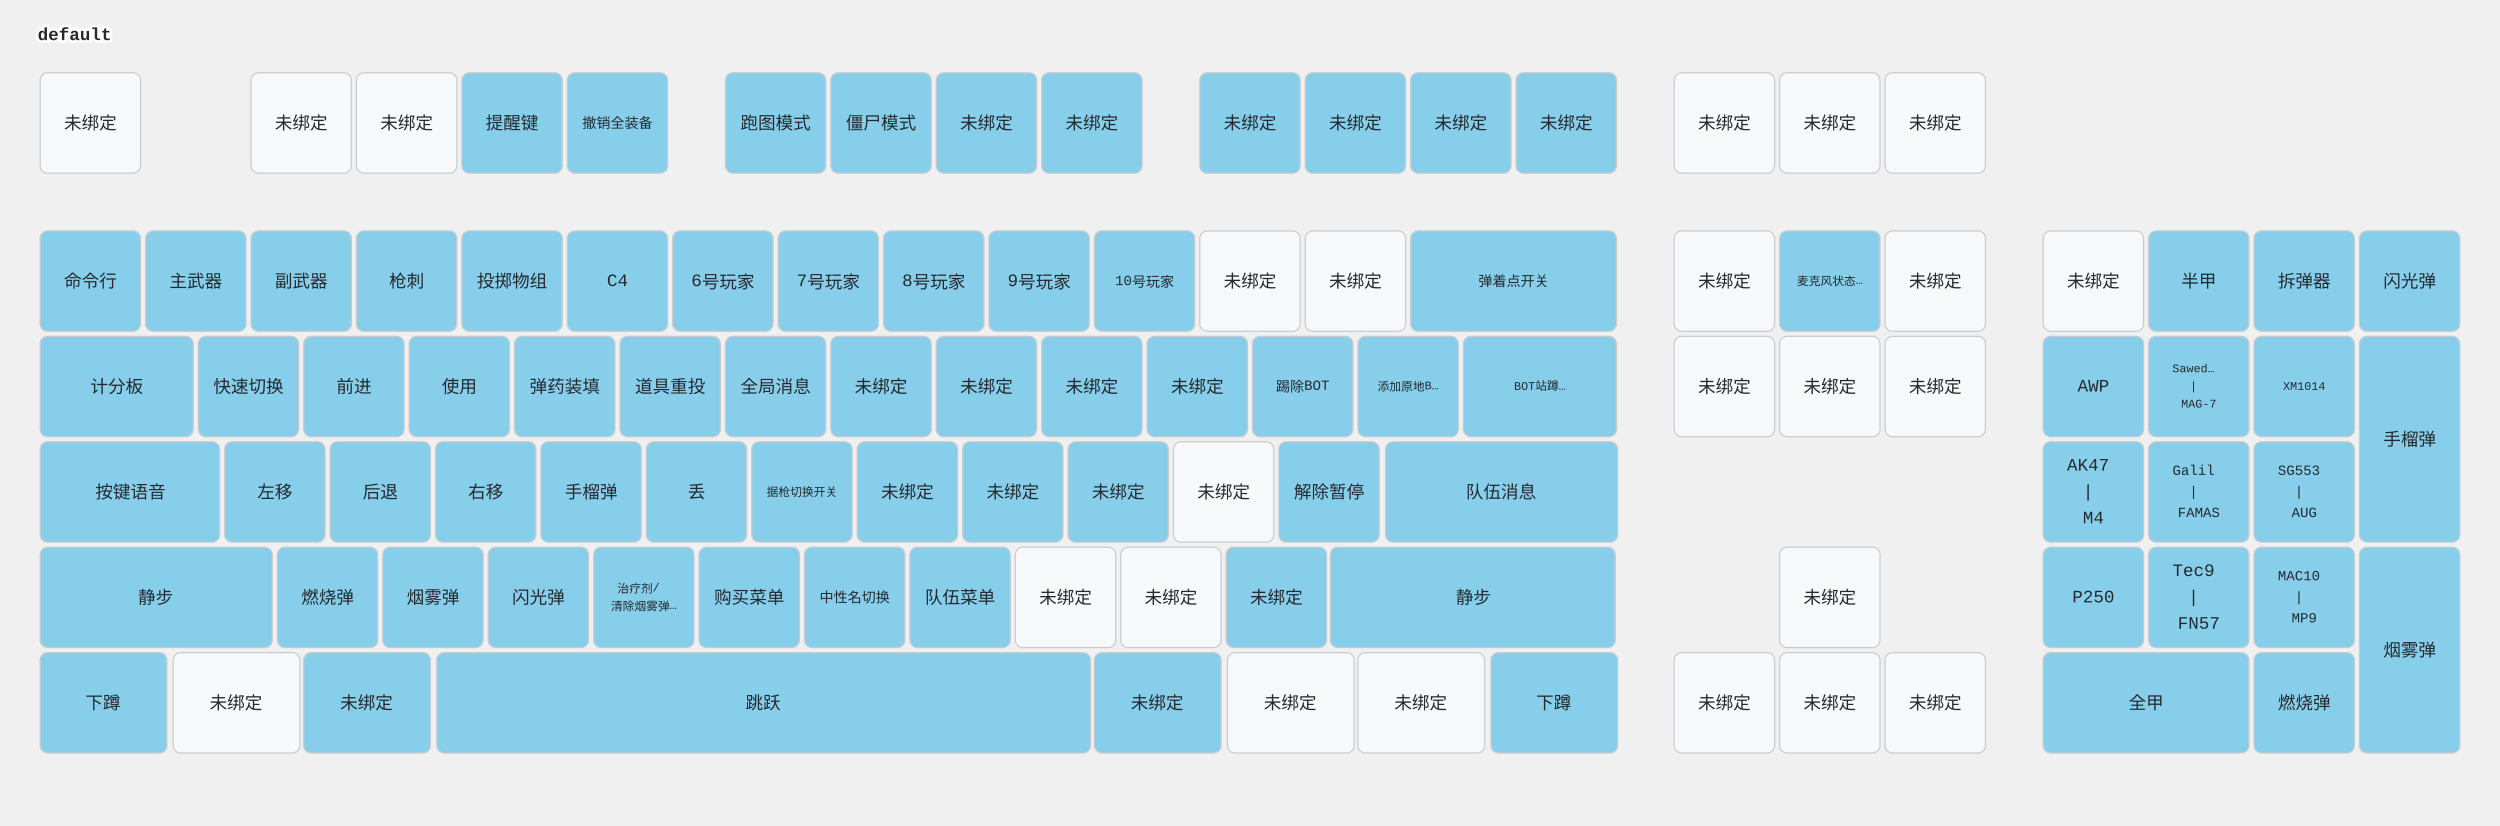
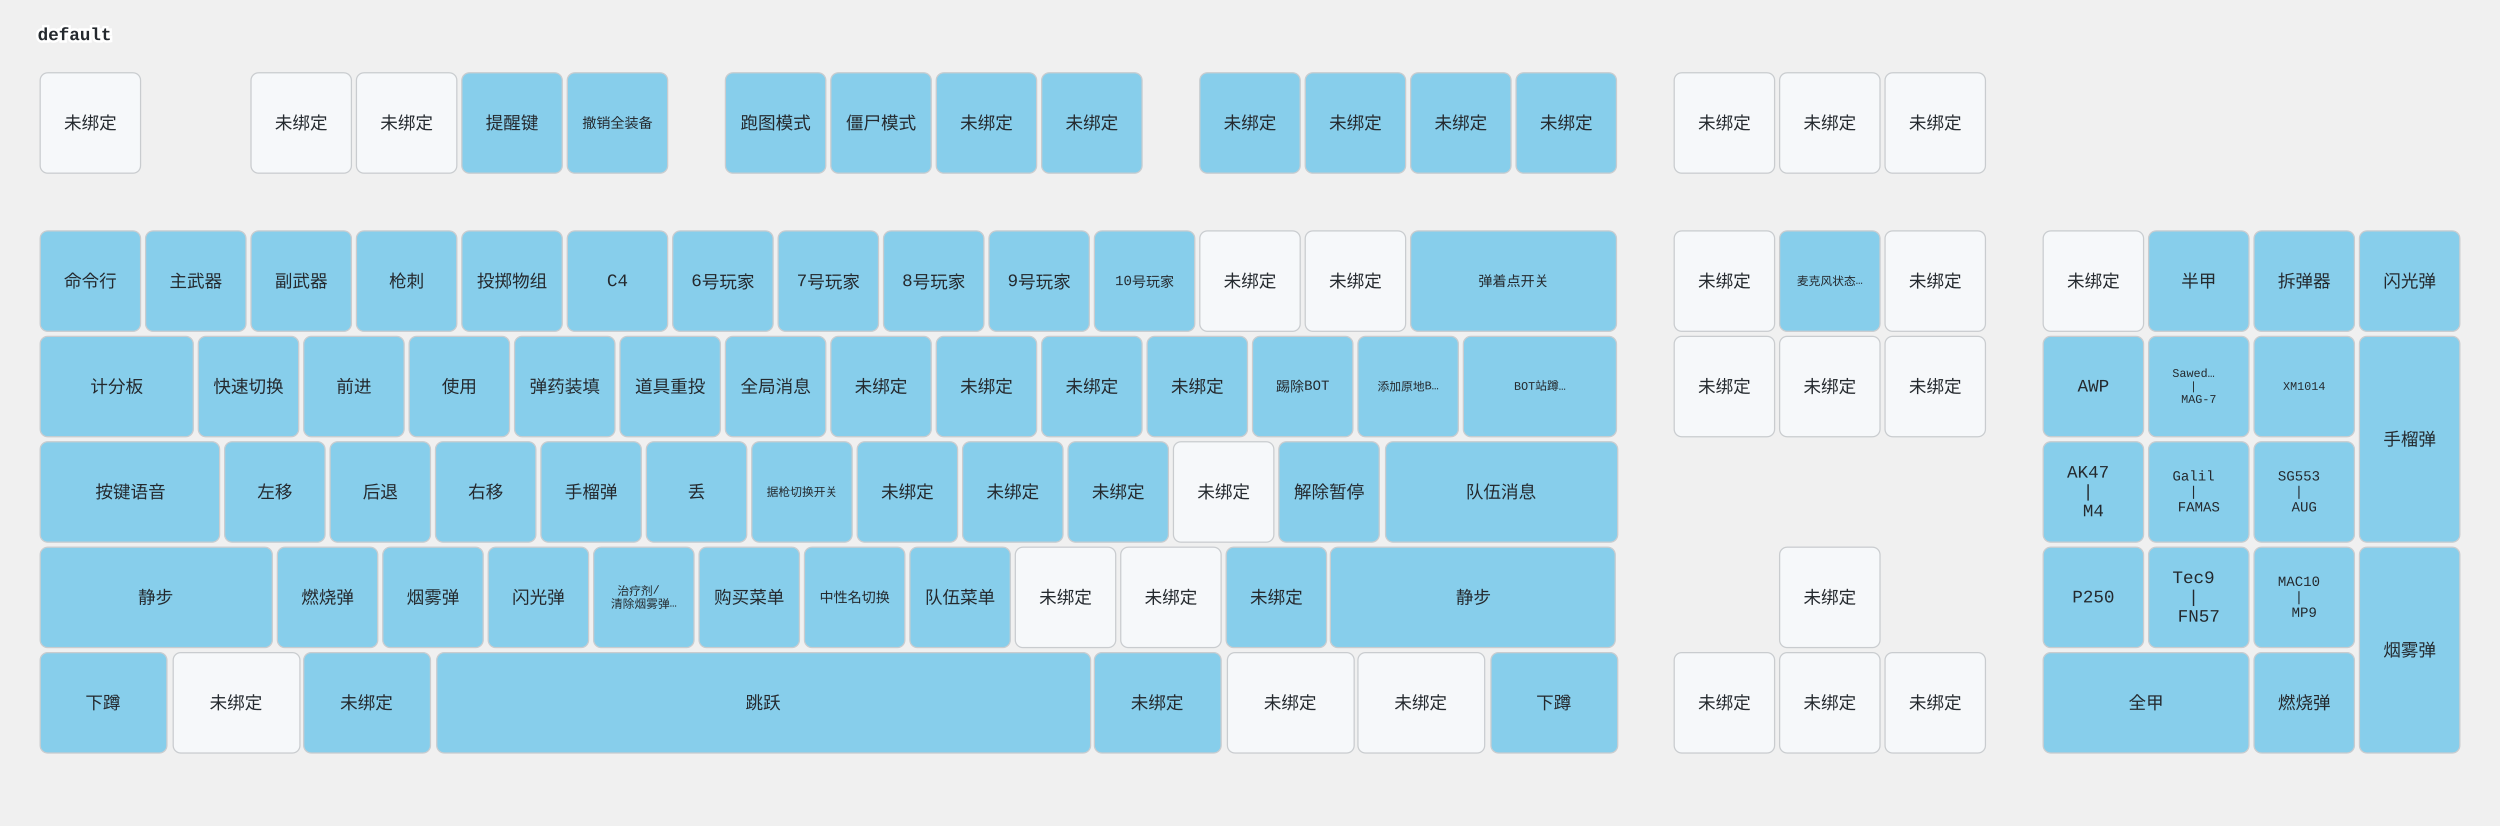
<svg xmlns="http://www.w3.org/2000/svg" width="1992" height="658" viewBox="0 0 1992 658" class="keymap">
  <style>/* inherit to force styles through use tags */
svg path {
    fill: inherit;
}

/* font and background color specifications */
svg.keymap {
    font-family: SFMono-Regular,Consolas,Liberation Mono,Menlo,monospace;
    font-size: 14px;
    font-kerning: normal;
    text-rendering: optimizeLegibility;
    fill: #24292e;
}

/* default key styling */
rect.key {
    fill: #f6f8fa;
}

rect.key, rect.combo {
    stroke: #c9cccf;
    stroke-width: 1;
}

/* default key side styling, only used is draw_key_sides is set */
rect.side {
    filter: brightness(90%);
}

/* color accent for combo boxes */
rect.combo, rect.combo-separate {
    fill: #cdf;
}

/* color accent for held keys */
rect.held, rect.combo.held {
    fill: #fdd;
}

/* color accent for ghost (optional) keys */
rect.ghost, rect.combo.ghost {
    stroke-dasharray: 4, 4;
    stroke-width: 2;
}

text {
    text-anchor: middle;
    dominant-baseline: middle;
}

/* styling for layer labels */
text.label {
    font-weight: bold;
    text-anchor: start;
    stroke: white;
    stroke-width: 4;
    paint-order: stroke;
}

/* styling for optional footer */
text.footer {
    text-anchor: end;
    dominant-baseline: auto;
    stroke: white;
    stroke-width: 4;
    paint-order: stroke;
}

/* styling for combo tap, and key non-tap label text */
text.combo, text.hold, text.shifted, text.left, text.right, text.tl, text.tr, text.bl, text.br {
    font-size: 11px;
}

text.hold, text.bl, text.br {
    text-anchor: middle;
    dominant-baseline: auto;
}

text.shifted, text.tl, text.tr {
    text-anchor: middle;
    dominant-baseline: hanging;
}

text.left, text.tl, text.bl {
    text-anchor: start;
}

text.right, text.tr, text.br {
    text-anchor: end;
}

text.layer-activator {
    text-decoration: underline;
}

/* styling for hold/shifted label text in combo box */
text.combo.hold, text.combo.shifted, text.combo.left, text.combo.right {
    font-size: 8px;
}

/* lighter symbol for transparent keys */
text.trans {
    fill: #7b7e81;
}

/* styling for combo dendrons */
path.combo {
    stroke-width: 1;
    stroke: gray;
    fill: none;
}

/* Start Tabler Icons Cleanup */
/* cannot use height/width with glyphs */
.icon-tabler &gt; path {
    fill: inherit;
    stroke: inherit;
    stroke-width: 2;
}
/* hide tabler's default box */
.icon-tabler &gt; path[stroke="none"][fill="none"] {
    visibility: hidden;
}
/* End Tabler Icons Cleanup */

.key .legend {
  font-weight: bold;
}
rect.key.bound {
  fill: #87CEEB;
}</style>
  <g transform="translate(30, 0)" class="layer-default">
    <text x="0" y="28" class="label" id="default">default</text>
    <g transform="translate(0, 56)">
      <g transform="translate(42, 42)" class="key keypos-0">
        <rect rx="6" ry="6" x="-40" y="-40" width="80" height="80" class="key" />
        <text x="0" y="0" class="key tap">未绑定</text>
      </g>
      <g transform="translate(210, 42)" class="key keypos-1">
        <rect rx="6" ry="6" x="-40" y="-40" width="80" height="80" class="key" />
        <text x="0" y="0" class="key tap">未绑定</text>
      </g>
      <g transform="translate(294, 42)" class="key keypos-2">
        <rect rx="6" ry="6" x="-40" y="-40" width="80" height="80" class="key" />
        <text x="0" y="0" class="key tap">未绑定</text>
      </g>
      <g transform="translate(378, 42)" class="key bound keypos-3">
        <rect rx="6" ry="6" x="-40" y="-40" width="80" height="80" class="key bound" />
        <text x="0" y="0" class="key bound tap">提醒键</text>
      </g>
      <g transform="translate(462, 42)" class="key bound keypos-4">
        <rect rx="6" ry="6" x="-40" y="-40" width="80" height="80" class="key bound" />
        <text x="0" y="0" class="key bound tap">
          <tspan style="font-size: 80%">撤销全装备</tspan>
        </text>
      </g>
      <g transform="translate(588, 42)" class="key bound keypos-5">
        <rect rx="6" ry="6" x="-40" y="-40" width="80" height="80" class="key bound" />
        <text x="0" y="0" class="key bound tap">跑图模式</text>
      </g>
      <g transform="translate(672, 42)" class="key bound keypos-6">
        <rect rx="6" ry="6" x="-40" y="-40" width="80" height="80" class="key bound" />
        <text x="0" y="0" class="key bound tap">僵尸模式</text>
      </g>
      <g transform="translate(756, 42)" class="key bound keypos-7">
        <rect rx="6" ry="6" x="-40" y="-40" width="80" height="80" class="key bound" />
        <text x="0" y="0" class="key bound tap">未绑定</text>
      </g>
      <g transform="translate(840, 42)" class="key bound keypos-8">
        <rect rx="6" ry="6" x="-40" y="-40" width="80" height="80" class="key bound" />
        <text x="0" y="0" class="key bound tap">未绑定</text>
      </g>
      <g transform="translate(966, 42)" class="key bound keypos-9">
        <rect rx="6" ry="6" x="-40" y="-40" width="80" height="80" class="key bound" />
        <text x="0" y="0" class="key bound tap">未绑定</text>
      </g>
      <g transform="translate(1050, 42)" class="key bound keypos-10">
        <rect rx="6" ry="6" x="-40" y="-40" width="80" height="80" class="key bound" />
        <text x="0" y="0" class="key bound tap">未绑定</text>
      </g>
      <g transform="translate(1134, 42)" class="key bound keypos-11">
        <rect rx="6" ry="6" x="-40" y="-40" width="80" height="80" class="key bound" />
        <text x="0" y="0" class="key bound tap">未绑定</text>
      </g>
      <g transform="translate(1218, 42)" class="key bound keypos-12">
        <rect rx="6" ry="6" x="-40" y="-40" width="80" height="80" class="key bound" />
        <text x="0" y="0" class="key bound tap">未绑定</text>
      </g>
      <g transform="translate(1344, 42)" class="key keypos-13">
        <rect rx="6" ry="6" x="-40" y="-40" width="80" height="80" class="key" />
        <text x="0" y="0" class="key tap">未绑定</text>
      </g>
      <g transform="translate(1428, 42)" class="key keypos-14">
        <rect rx="6" ry="6" x="-40" y="-40" width="80" height="80" class="key" />
        <text x="0" y="0" class="key tap">未绑定</text>
      </g>
      <g transform="translate(1512, 42)" class="key keypos-15">
        <rect rx="6" ry="6" x="-40" y="-40" width="80" height="80" class="key" />
        <text x="0" y="0" class="key tap">未绑定</text>
      </g>
      <g transform="translate(42, 168)" class="key bound keypos-16">
        <rect rx="6" ry="6" x="-40" y="-40" width="80" height="80" class="key bound" />
        <text x="0" y="0" class="key bound tap">命令行</text>
      </g>
      <g transform="translate(126, 168)" class="key bound keypos-17">
        <rect rx="6" ry="6" x="-40" y="-40" width="80" height="80" class="key bound" />
        <text x="0" y="0" class="key bound tap">主武器</text>
      </g>
      <g transform="translate(210, 168)" class="key bound keypos-18">
        <rect rx="6" ry="6" x="-40" y="-40" width="80" height="80" class="key bound" />
        <text x="0" y="0" class="key bound tap">副武器</text>
      </g>
      <g transform="translate(294, 168)" class="key bound keypos-19">
        <rect rx="6" ry="6" x="-40" y="-40" width="80" height="80" class="key bound" />
        <text x="0" y="0" class="key bound tap">枪刺</text>
      </g>
      <g transform="translate(378, 168)" class="key bound keypos-20">
        <rect rx="6" ry="6" x="-40" y="-40" width="80" height="80" class="key bound" />
        <text x="0" y="0" class="key bound tap">投掷物组</text>
      </g>
      <g transform="translate(462, 168)" class="key bound keypos-21">
        <rect rx="6" ry="6" x="-40" y="-40" width="80" height="80" class="key bound" />
        <text x="0" y="0" class="key bound tap">C4</text>
      </g>
      <g transform="translate(546, 168)" class="key bound keypos-22">
        <rect rx="6" ry="6" x="-40" y="-40" width="80" height="80" class="key bound" />
        <text x="0" y="0" class="key bound tap">6号玩家</text>
      </g>
      <g transform="translate(630, 168)" class="key bound keypos-23">
        <rect rx="6" ry="6" x="-40" y="-40" width="80" height="80" class="key bound" />
        <text x="0" y="0" class="key bound tap">7号玩家</text>
      </g>
      <g transform="translate(714, 168)" class="key bound keypos-24">
        <rect rx="6" ry="6" x="-40" y="-40" width="80" height="80" class="key bound" />
        <text x="0" y="0" class="key bound tap">8号玩家</text>
      </g>
      <g transform="translate(798, 168)" class="key bound keypos-25">
        <rect rx="6" ry="6" x="-40" y="-40" width="80" height="80" class="key bound" />
        <text x="0" y="0" class="key bound tap">9号玩家</text>
      </g>
      <g transform="translate(882, 168)" class="key bound keypos-26">
        <rect rx="6" ry="6" x="-40" y="-40" width="80" height="80" class="key bound" />
        <text x="0" y="0" class="key bound tap">
          <tspan style="font-size: 80%">10号玩家</tspan>
        </text>
      </g>
      <g transform="translate(966, 168)" class="key keypos-27">
        <rect rx="6" ry="6" x="-40" y="-40" width="80" height="80" class="key" />
        <text x="0" y="0" class="key tap">未绑定</text>
      </g>
      <g transform="translate(1050, 168)" class="key keypos-28">
        <rect rx="6" ry="6" x="-40" y="-40" width="80" height="80" class="key" />
        <text x="0" y="0" class="key tap">未绑定</text>
      </g>
      <g transform="translate(1176, 168)" class="key bound keypos-29">
        <rect rx="6" ry="6" x="-82" y="-40" width="164" height="80" class="key bound" />
        <text x="0" y="0" class="key bound tap">
          <tspan style="font-size: 80%">弹着点开关</tspan>
        </text>
      </g>
      <g transform="translate(1344, 168)" class="key keypos-30">
        <rect rx="6" ry="6" x="-40" y="-40" width="80" height="80" class="key" />
        <text x="0" y="0" class="key tap">未绑定</text>
      </g>
      <g transform="translate(1428, 168)" class="key bound keypos-31">
        <rect rx="6" ry="6" x="-40" y="-40" width="80" height="80" class="key bound" />
        <text x="0" y="0" class="key bound tap">
          <tspan style="font-size: 67%">麦克风状态…</tspan>
        </text>
      </g>
      <g transform="translate(1512, 168)" class="key keypos-32">
        <rect rx="6" ry="6" x="-40" y="-40" width="80" height="80" class="key" />
        <text x="0" y="0" class="key tap">未绑定</text>
      </g>
      <g transform="translate(1638, 168)" class="key keypos-33">
        <rect rx="6" ry="6" x="-40" y="-40" width="80" height="80" class="key" />
        <text x="0" y="0" class="key tap">未绑定</text>
      </g>
      <g transform="translate(1722, 168)" class="key bound keypos-34">
        <rect rx="6" ry="6" x="-40" y="-40" width="80" height="80" class="key bound" />
        <text x="0" y="0" class="key bound tap">半甲</text>
      </g>
      <g transform="translate(1806, 168)" class="key bound keypos-35">
        <rect rx="6" ry="6" x="-40" y="-40" width="80" height="80" class="key bound" />
        <text x="0" y="0" class="key bound tap">拆弹器</text>
      </g>
      <g transform="translate(1890, 168)" class="key bound keypos-36">
        <rect rx="6" ry="6" x="-40" y="-40" width="80" height="80" class="key bound" />
        <text x="0" y="0" class="key bound tap">闪光弹</text>
      </g>
      <g transform="translate(63, 252)" class="key bound keypos-37">
        <rect rx="6" ry="6" x="-61" y="-40" width="122" height="80" class="key bound" />
        <text x="0" y="0" class="key bound tap">计分板</text>
      </g>
      <g transform="translate(168, 252)" class="key bound keypos-38">
        <rect rx="6" ry="6" x="-40" y="-40" width="80" height="80" class="key bound" />
        <text x="0" y="0" class="key bound tap">快速切换</text>
      </g>
      <g transform="translate(252, 252)" class="key bound keypos-39">
        <rect rx="6" ry="6" x="-40" y="-40" width="80" height="80" class="key bound" />
        <text x="0" y="0" class="key bound tap">前进</text>
      </g>
      <g transform="translate(336, 252)" class="key bound keypos-40">
        <rect rx="6" ry="6" x="-40" y="-40" width="80" height="80" class="key bound" />
        <text x="0" y="0" class="key bound tap">使用</text>
      </g>
      <g transform="translate(420, 252)" class="key bound keypos-41">
        <rect rx="6" ry="6" x="-40" y="-40" width="80" height="80" class="key bound" />
        <text x="0" y="0" class="key bound tap">弹药装填</text>
      </g>
      <g transform="translate(504, 252)" class="key bound keypos-42">
        <rect rx="6" ry="6" x="-40" y="-40" width="80" height="80" class="key bound" />
        <text x="0" y="0" class="key bound tap">道具重投</text>
      </g>
      <g transform="translate(588, 252)" class="key bound keypos-43">
        <rect rx="6" ry="6" x="-40" y="-40" width="80" height="80" class="key bound" />
        <text x="0" y="0" class="key bound tap">全局消息</text>
      </g>
      <g transform="translate(672, 252)" class="key bound keypos-44">
        <rect rx="6" ry="6" x="-40" y="-40" width="80" height="80" class="key bound" />
        <text x="0" y="0" class="key bound tap">未绑定</text>
      </g>
      <g transform="translate(756, 252)" class="key bound keypos-45">
        <rect rx="6" ry="6" x="-40" y="-40" width="80" height="80" class="key bound" />
        <text x="0" y="0" class="key bound tap">未绑定</text>
      </g>
      <g transform="translate(840, 252)" class="key bound keypos-46">
        <rect rx="6" ry="6" x="-40" y="-40" width="80" height="80" class="key bound" />
        <text x="0" y="0" class="key bound tap">未绑定</text>
      </g>
      <g transform="translate(924, 252)" class="key bound keypos-47">
        <rect rx="6" ry="6" x="-40" y="-40" width="80" height="80" class="key bound" />
        <text x="0" y="0" class="key bound tap">未绑定</text>
      </g>
      <g transform="translate(1008, 252)" class="key bound keypos-48">
        <rect rx="6" ry="6" x="-40" y="-40" width="80" height="80" class="key bound" />
        <text x="0" y="0" class="key bound tap">
          <tspan style="font-size: 80%">踢除BOT</tspan>
        </text>
      </g>
      <g transform="translate(1092, 252)" class="key bound keypos-49">
        <rect rx="6" ry="6" x="-40" y="-40" width="80" height="80" class="key bound" />
        <text x="0" y="0" class="key bound tap">
          <tspan style="font-size: 67%">添加原地B…</tspan>
        </text>
      </g>
      <g transform="translate(1197, 252)" class="key bound keypos-50">
        <rect rx="6" ry="6" x="-61" y="-40" width="122" height="80" class="key bound" />
        <text x="0" y="0" class="key bound tap">
          <tspan style="font-size: 67%">BOT站蹲…</tspan>
        </text>
      </g>
      <g transform="translate(1344, 252)" class="key keypos-51">
        <rect rx="6" ry="6" x="-40" y="-40" width="80" height="80" class="key" />
        <text x="0" y="0" class="key tap">未绑定</text>
      </g>
      <g transform="translate(1428, 252)" class="key keypos-52">
        <rect rx="6" ry="6" x="-40" y="-40" width="80" height="80" class="key" />
        <text x="0" y="0" class="key tap">未绑定</text>
      </g>
      <g transform="translate(1512, 252)" class="key keypos-53">
        <rect rx="6" ry="6" x="-40" y="-40" width="80" height="80" class="key" />
        <text x="0" y="0" class="key tap">未绑定</text>
      </g>
      <g transform="translate(1638, 252)" class="key bound keypos-54">
        <rect rx="6" ry="6" x="-40" y="-40" width="80" height="80" class="key bound" />
        <text x="0" y="0" class="key bound tap">AWP</text>
      </g>
      <g transform="translate(1722, 252)" class="key bound keypos-55">
        <rect rx="6" ry="6" x="-40" y="-40" width="80" height="80" class="key bound" />
        <text x="0" y="0" class="key bound tap">
-           <tspan x="0" dy="-1.5em" style="font-size: 67%">Sawed…</tspan>
-           <tspan x="0" dy="1.5em" style="font-size: 67%">|</tspan>
-           <tspan x="0" dy="1.5em" style="font-size: 67%">MAG-7</tspan>
+           <tspan x="0" dy="-1.1em" style="font-size: 67%">Sawed…</tspan>
+           <tspan x="0" dy="1.1em" style="font-size: 67%">|</tspan>
+           <tspan x="0" dy="1.1em" style="font-size: 67%">MAG-7</tspan>
        </text>
      </g>
      <g transform="translate(1806, 252)" class="key bound keypos-56">
        <rect rx="6" ry="6" x="-40" y="-40" width="80" height="80" class="key bound" />
        <text x="0" y="0" class="key bound tap">
          <tspan style="font-size: 67%">XM1014</tspan>
        </text>
      </g>
      <g transform="translate(1890, 294)" class="key bound keypos-57">
        <rect rx="6" ry="6" x="-40" y="-82" width="80" height="164" class="key bound" />
        <text x="0" y="0" class="key bound tap">手榴弹</text>
      </g>
      <g transform="translate(74, 336)" class="key bound keypos-58">
        <rect rx="6" ry="6" x="-72" y="-40" width="143" height="80" class="key bound" />
        <text x="0" y="0" class="key bound tap">按键语音</text>
      </g>
      <g transform="translate(189, 336)" class="key bound keypos-59">
        <rect rx="6" ry="6" x="-40" y="-40" width="80" height="80" class="key bound" />
        <text x="0" y="0" class="key bound tap">左移</text>
      </g>
      <g transform="translate(273, 336)" class="key bound keypos-60">
        <rect rx="6" ry="6" x="-40" y="-40" width="80" height="80" class="key bound" />
        <text x="0" y="0" class="key bound tap">后退</text>
      </g>
      <g transform="translate(357, 336)" class="key bound keypos-61">
        <rect rx="6" ry="6" x="-40" y="-40" width="80" height="80" class="key bound" />
        <text x="0" y="0" class="key bound tap">右移</text>
      </g>
      <g transform="translate(441, 336)" class="key bound keypos-62">
        <rect rx="6" ry="6" x="-40" y="-40" width="80" height="80" class="key bound" />
        <text x="0" y="0" class="key bound tap">手榴弹</text>
      </g>
      <g transform="translate(525, 336)" class="key bound keypos-63">
        <rect rx="6" ry="6" x="-40" y="-40" width="80" height="80" class="key bound" />
        <text x="0" y="0" class="key bound tap">丢</text>
      </g>
      <g transform="translate(609, 336)" class="key bound keypos-64">
        <rect rx="6" ry="6" x="-40" y="-40" width="80" height="80" class="key bound" />
        <text x="0" y="0" class="key bound tap">
          <tspan style="font-size: 67%">据枪切换开关</tspan>
        </text>
      </g>
      <g transform="translate(693, 336)" class="key bound keypos-65">
        <rect rx="6" ry="6" x="-40" y="-40" width="80" height="80" class="key bound" />
        <text x="0" y="0" class="key bound tap">未绑定</text>
      </g>
      <g transform="translate(777, 336)" class="key bound keypos-66">
        <rect rx="6" ry="6" x="-40" y="-40" width="80" height="80" class="key bound" />
        <text x="0" y="0" class="key bound tap">未绑定</text>
      </g>
      <g transform="translate(861, 336)" class="key bound keypos-67">
        <rect rx="6" ry="6" x="-40" y="-40" width="80" height="80" class="key bound" />
        <text x="0" y="0" class="key bound tap">未绑定</text>
      </g>
      <g transform="translate(945, 336)" class="key keypos-68">
        <rect rx="6" ry="6" x="-40" y="-40" width="80" height="80" class="key" />
        <text x="0" y="0" class="key tap">未绑定</text>
      </g>
      <g transform="translate(1029, 336)" class="key bound keypos-69">
        <rect rx="6" ry="6" x="-40" y="-40" width="80" height="80" class="key bound" />
        <text x="0" y="0" class="key bound tap">解除暂停</text>
      </g>
      <g transform="translate(1166, 336)" class="key bound keypos-70">
        <rect rx="6" ry="6" x="-92" y="-40" width="185" height="80" class="key bound" />
        <text x="0" y="0" class="key bound tap">队伍消息</text>
      </g>
      <g transform="translate(1638, 336)" class="key bound keypos-71">
        <rect rx="6" ry="6" x="-40" y="-40" width="80" height="80" class="key bound" />
        <text x="0" y="0" class="key bound tap">
-           <tspan x="0" dy="-1.5em">AK47</tspan>
-           <tspan x="0" dy="1.5em">|</tspan>
-           <tspan x="0" dy="1.5em">M4</tspan>
+           <tspan x="0" dy="-1.1em">AK47</tspan>
+           <tspan x="0" dy="1.1em">|</tspan>
+           <tspan x="0" dy="1.1em">M4</tspan>
        </text>
      </g>
      <g transform="translate(1722, 336)" class="key bound keypos-72">
        <rect rx="6" ry="6" x="-40" y="-40" width="80" height="80" class="key bound" />
        <text x="0" y="0" class="key bound tap">
-           <tspan x="0" dy="-1.5em" style="font-size: 80%">Galil</tspan>
-           <tspan x="0" dy="1.5em" style="font-size: 80%">|</tspan>
-           <tspan x="0" dy="1.5em" style="font-size: 80%">FAMAS</tspan>
+           <tspan x="0" dy="-1.1em" style="font-size: 80%">Galil</tspan>
+           <tspan x="0" dy="1.1em" style="font-size: 80%">|</tspan>
+           <tspan x="0" dy="1.1em" style="font-size: 80%">FAMAS</tspan>
        </text>
      </g>
      <g transform="translate(1806, 336)" class="key bound keypos-73">
        <rect rx="6" ry="6" x="-40" y="-40" width="80" height="80" class="key bound" />
        <text x="0" y="0" class="key bound tap">
-           <tspan x="0" dy="-1.5em" style="font-size: 80%">SG553</tspan>
-           <tspan x="0" dy="1.5em" style="font-size: 80%">|</tspan>
-           <tspan x="0" dy="1.5em" style="font-size: 80%">AUG</tspan>
+           <tspan x="0" dy="-1.1em" style="font-size: 80%">SG553</tspan>
+           <tspan x="0" dy="1.1em" style="font-size: 80%">|</tspan>
+           <tspan x="0" dy="1.1em" style="font-size: 80%">AUG</tspan>
        </text>
      </g>
      <g transform="translate(94, 420)" class="key bound keypos-74">
        <rect rx="6" ry="6" x="-92" y="-40" width="185" height="80" class="key bound" />
        <text x="0" y="0" class="key bound tap">静步</text>
      </g>
      <g transform="translate(231, 420)" class="key bound keypos-75">
        <rect rx="6" ry="6" x="-40" y="-40" width="80" height="80" class="key bound" />
        <text x="0" y="0" class="key bound tap">燃烧弹</text>
      </g>
      <g transform="translate(315, 420)" class="key bound keypos-76">
        <rect rx="6" ry="6" x="-40" y="-40" width="80" height="80" class="key bound" />
        <text x="0" y="0" class="key bound tap">烟雾弹</text>
      </g>
      <g transform="translate(399, 420)" class="key bound keypos-77">
        <rect rx="6" ry="6" x="-40" y="-40" width="80" height="80" class="key bound" />
        <text x="0" y="0" class="key bound tap">闪光弹</text>
      </g>
      <g transform="translate(483, 420)" class="key bound keypos-78">
        <rect rx="6" ry="6" x="-40" y="-40" width="80" height="80" class="key bound" />
        <text x="0" y="0" class="key bound tap">
-           <tspan x="0" dy="-0.75em" style="font-size: 67%">治疗剂/</tspan>
-           <tspan x="0" dy="1.5em" style="font-size: 67%">清除烟雾弹…</tspan>
+           <tspan x="0" dy="-0.55em" style="font-size: 67%">治疗剂/</tspan>
+           <tspan x="0" dy="1.1em" style="font-size: 67%">清除烟雾弹…</tspan>
        </text>
      </g>
      <g transform="translate(567, 420)" class="key bound keypos-79">
        <rect rx="6" ry="6" x="-40" y="-40" width="80" height="80" class="key bound" />
        <text x="0" y="0" class="key bound tap">购买菜单</text>
      </g>
      <g transform="translate(651, 420)" class="key bound keypos-80">
        <rect rx="6" ry="6" x="-40" y="-40" width="80" height="80" class="key bound" />
        <text x="0" y="0" class="key bound tap">
          <tspan style="font-size: 80%">中性名切换</tspan>
        </text>
      </g>
      <g transform="translate(735, 420)" class="key bound keypos-81">
        <rect rx="6" ry="6" x="-40" y="-40" width="80" height="80" class="key bound" />
        <text x="0" y="0" class="key bound tap">队伍菜单</text>
      </g>
      <g transform="translate(819, 420)" class="key keypos-82">
        <rect rx="6" ry="6" x="-40" y="-40" width="80" height="80" class="key" />
        <text x="0" y="0" class="key tap">未绑定</text>
      </g>
      <g transform="translate(903, 420)" class="key keypos-83">
        <rect rx="6" ry="6" x="-40" y="-40" width="80" height="80" class="key" />
        <text x="0" y="0" class="key tap">未绑定</text>
      </g>
      <g transform="translate(987, 420)" class="key bound keypos-84">
        <rect rx="6" ry="6" x="-40" y="-40" width="80" height="80" class="key bound" />
        <text x="0" y="0" class="key bound tap">未绑定</text>
      </g>
      <g transform="translate(1144, 420)" class="key bound keypos-85">
        <rect rx="6" ry="6" x="-114" y="-40" width="227" height="80" class="key bound" />
        <text x="0" y="0" class="key bound tap">静步</text>
      </g>
      <g transform="translate(1428, 420)" class="key keypos-86">
        <rect rx="6" ry="6" x="-40" y="-40" width="80" height="80" class="key" />
        <text x="0" y="0" class="key tap">未绑定</text>
      </g>
      <g transform="translate(1638, 420)" class="key bound keypos-87">
        <rect rx="6" ry="6" x="-40" y="-40" width="80" height="80" class="key bound" />
        <text x="0" y="0" class="key bound tap">P250</text>
      </g>
      <g transform="translate(1722, 420)" class="key bound keypos-88">
        <rect rx="6" ry="6" x="-40" y="-40" width="80" height="80" class="key bound" />
        <text x="0" y="0" class="key bound tap">
-           <tspan x="0" dy="-1.5em">Tec9</tspan>
-           <tspan x="0" dy="1.5em">|</tspan>
-           <tspan x="0" dy="1.5em">FN57</tspan>
+           <tspan x="0" dy="-1.1em">Tec9</tspan>
+           <tspan x="0" dy="1.1em">|</tspan>
+           <tspan x="0" dy="1.1em">FN57</tspan>
        </text>
      </g>
      <g transform="translate(1806, 420)" class="key bound keypos-89">
        <rect rx="6" ry="6" x="-40" y="-40" width="80" height="80" class="key bound" />
        <text x="0" y="0" class="key bound tap">
-           <tspan x="0" dy="-1.5em" style="font-size: 80%">MAC10</tspan>
-           <tspan x="0" dy="1.5em" style="font-size: 80%">|</tspan>
-           <tspan x="0" dy="1.5em" style="font-size: 80%">MP9</tspan>
+           <tspan x="0" dy="-1.1em" style="font-size: 80%">MAC10</tspan>
+           <tspan x="0" dy="1.1em" style="font-size: 80%">|</tspan>
+           <tspan x="0" dy="1.1em" style="font-size: 80%">MP9</tspan>
        </text>
      </g>
      <g transform="translate(1890, 462)" class="key bound keypos-90">
        <rect rx="6" ry="6" x="-40" y="-82" width="80" height="164" class="key bound" />
        <text x="0" y="0" class="key bound tap">烟雾弹</text>
      </g>
      <g transform="translate(52, 504)" class="key bound keypos-91">
        <rect rx="6" ry="6" x="-50" y="-40" width="101" height="80" class="key bound" />
        <text x="0" y="0" class="key bound tap">下蹲</text>
      </g>
      <g transform="translate(158, 504)" class="key keypos-92">
        <rect rx="6" ry="6" x="-50" y="-40" width="101" height="80" class="key" />
        <text x="0" y="0" class="key tap">未绑定</text>
      </g>
      <g transform="translate(262, 504)" class="key bound keypos-93">
        <rect rx="6" ry="6" x="-50" y="-40" width="101" height="80" class="key bound" />
        <text x="0" y="0" class="key bound tap">未绑定</text>
      </g>
      <g transform="translate(578, 504)" class="key bound keypos-94">
        <rect rx="6" ry="6" x="-260" y="-40" width="521" height="80" class="key bound" />
        <text x="0" y="0" class="key bound tap">跳跃</text>
      </g>
      <g transform="translate(892, 504)" class="key bound keypos-95">
        <rect rx="6" ry="6" x="-50" y="-40" width="101" height="80" class="key bound" />
        <text x="0" y="0" class="key bound tap">未绑定</text>
      </g>
      <g transform="translate(998, 504)" class="key keypos-96">
        <rect rx="6" ry="6" x="-50" y="-40" width="101" height="80" class="key" />
        <text x="0" y="0" class="key tap">未绑定</text>
      </g>
      <g transform="translate(1102, 504)" class="key keypos-97">
        <rect rx="6" ry="6" x="-50" y="-40" width="101" height="80" class="key" />
        <text x="0" y="0" class="key tap">未绑定</text>
      </g>
      <g transform="translate(1208, 504)" class="key bound keypos-98">
        <rect rx="6" ry="6" x="-50" y="-40" width="101" height="80" class="key bound" />
        <text x="0" y="0" class="key bound tap">下蹲</text>
      </g>
      <g transform="translate(1344, 504)" class="key keypos-99">
        <rect rx="6" ry="6" x="-40" y="-40" width="80" height="80" class="key" />
        <text x="0" y="0" class="key tap">未绑定</text>
      </g>
      <g transform="translate(1428, 504)" class="key keypos-100">
        <rect rx="6" ry="6" x="-40" y="-40" width="80" height="80" class="key" />
        <text x="0" y="0" class="key tap">未绑定</text>
      </g>
      <g transform="translate(1512, 504)" class="key keypos-101">
        <rect rx="6" ry="6" x="-40" y="-40" width="80" height="80" class="key" />
        <text x="0" y="0" class="key tap">未绑定</text>
      </g>
      <g transform="translate(1680, 504)" class="key bound keypos-102">
        <rect rx="6" ry="6" x="-82" y="-40" width="164" height="80" class="key bound" />
        <text x="0" y="0" class="key bound tap">全甲</text>
      </g>
      <g transform="translate(1806, 504)" class="key bound keypos-103">
        <rect rx="6" ry="6" x="-40" y="-40" width="80" height="80" class="key bound" />
        <text x="0" y="0" class="key bound tap">燃烧弹</text>
      </g>
    </g>
  </g>
</svg>
